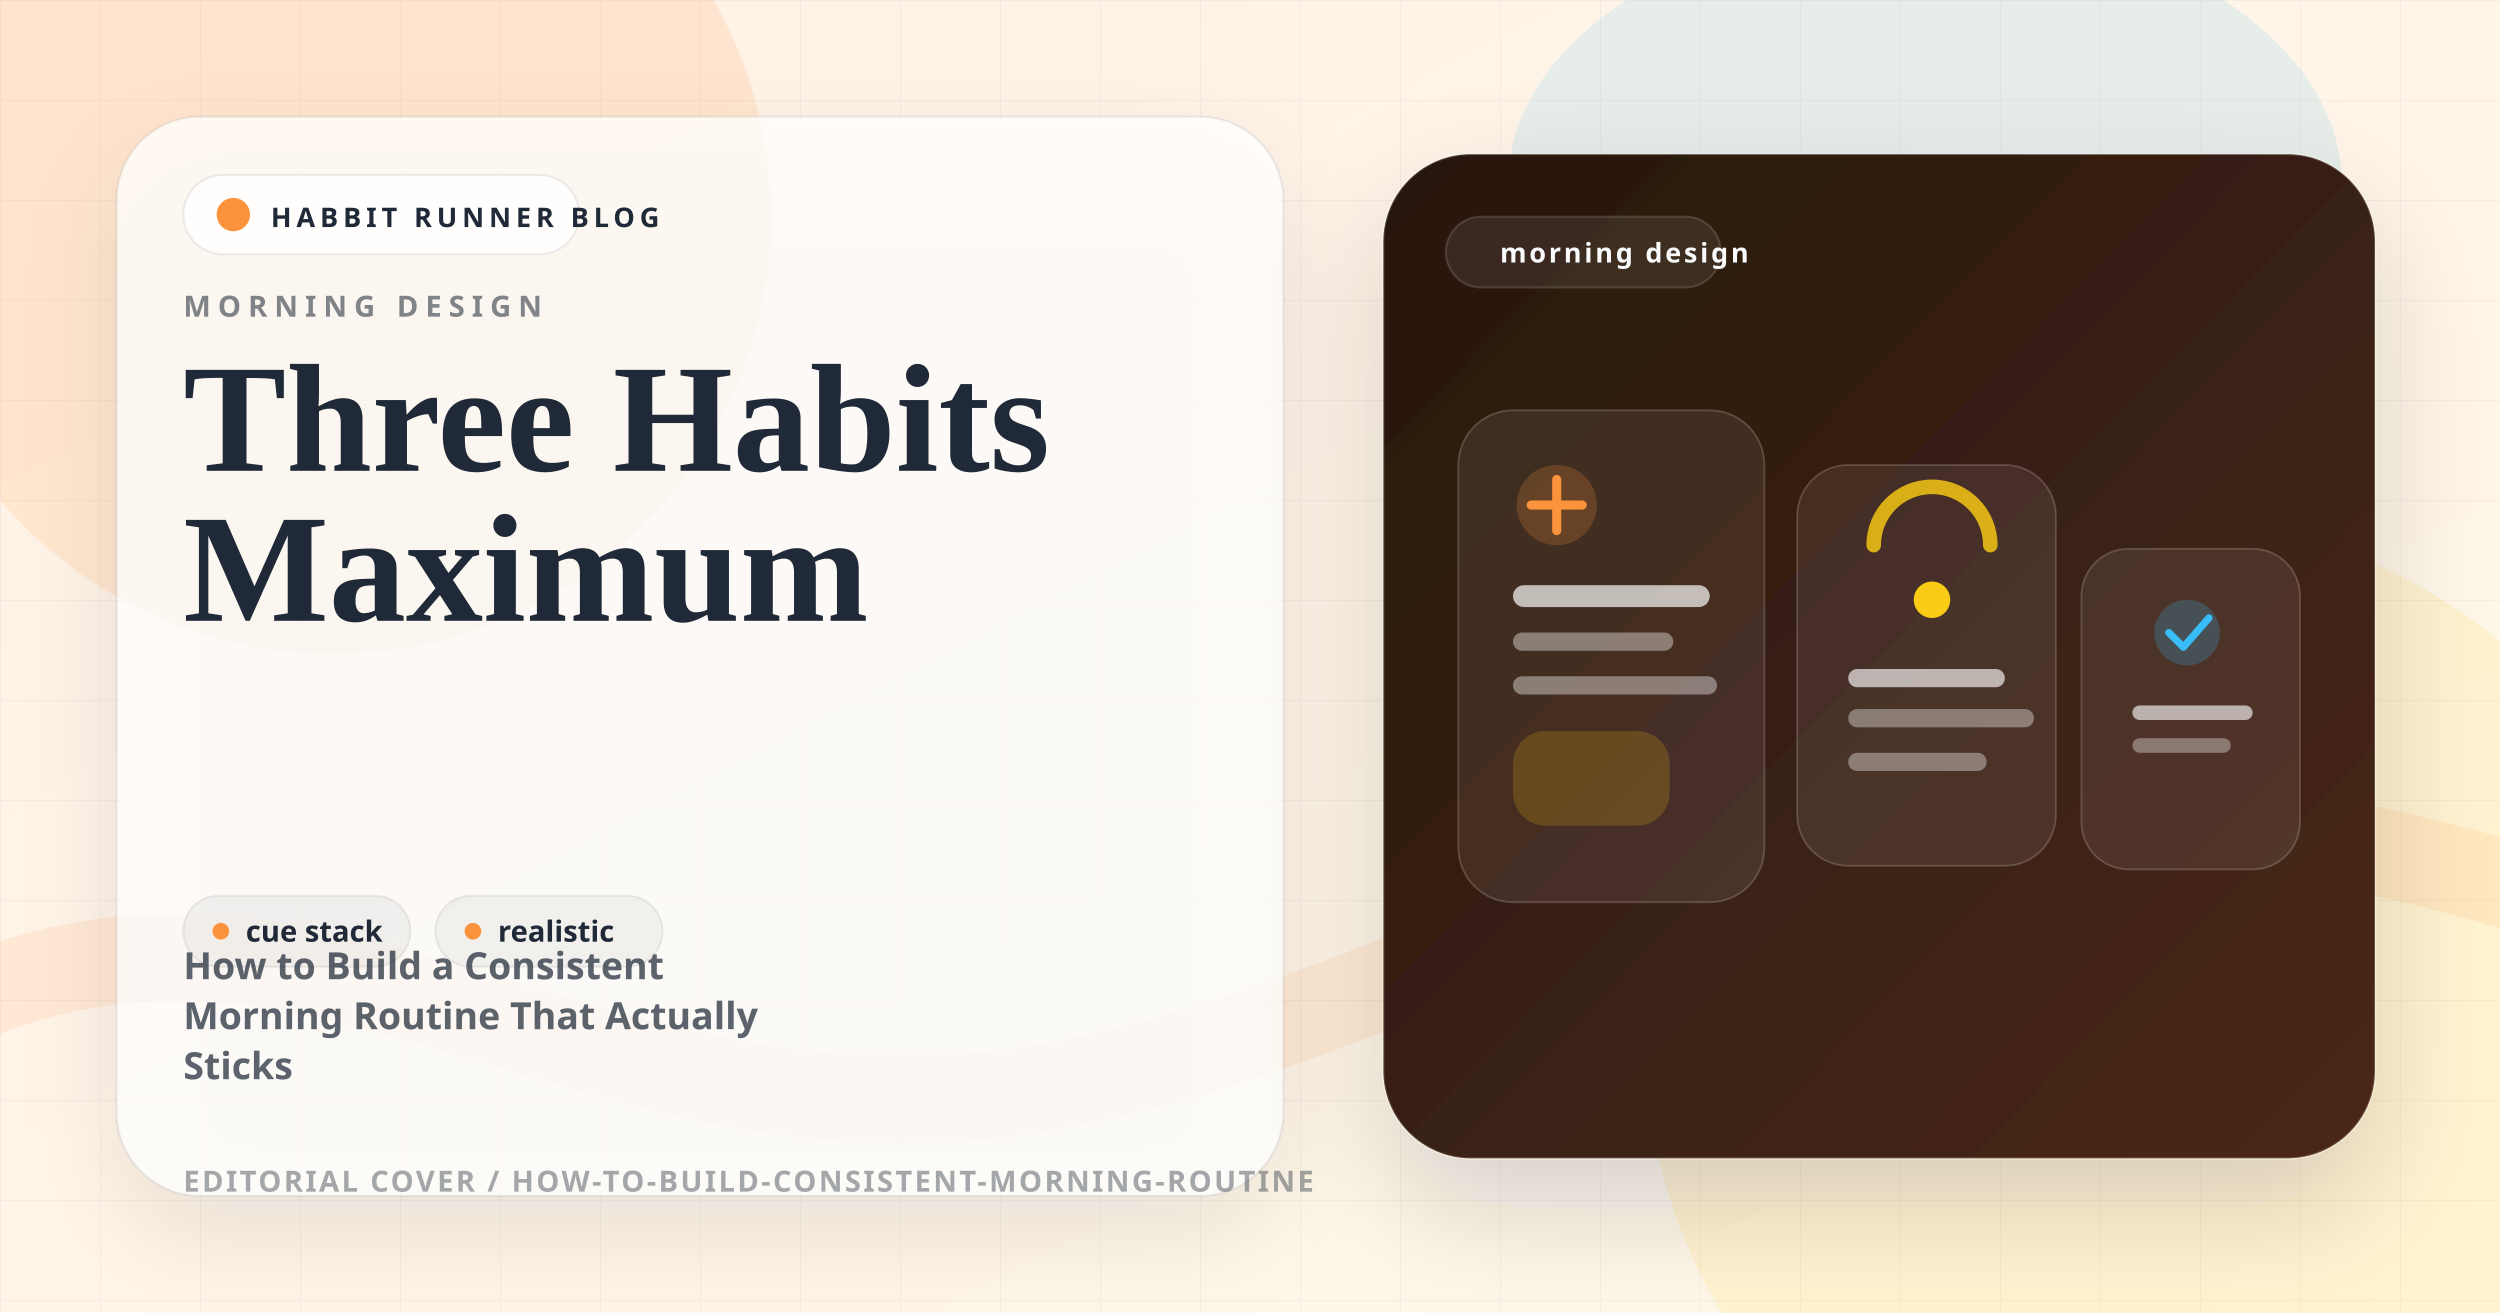
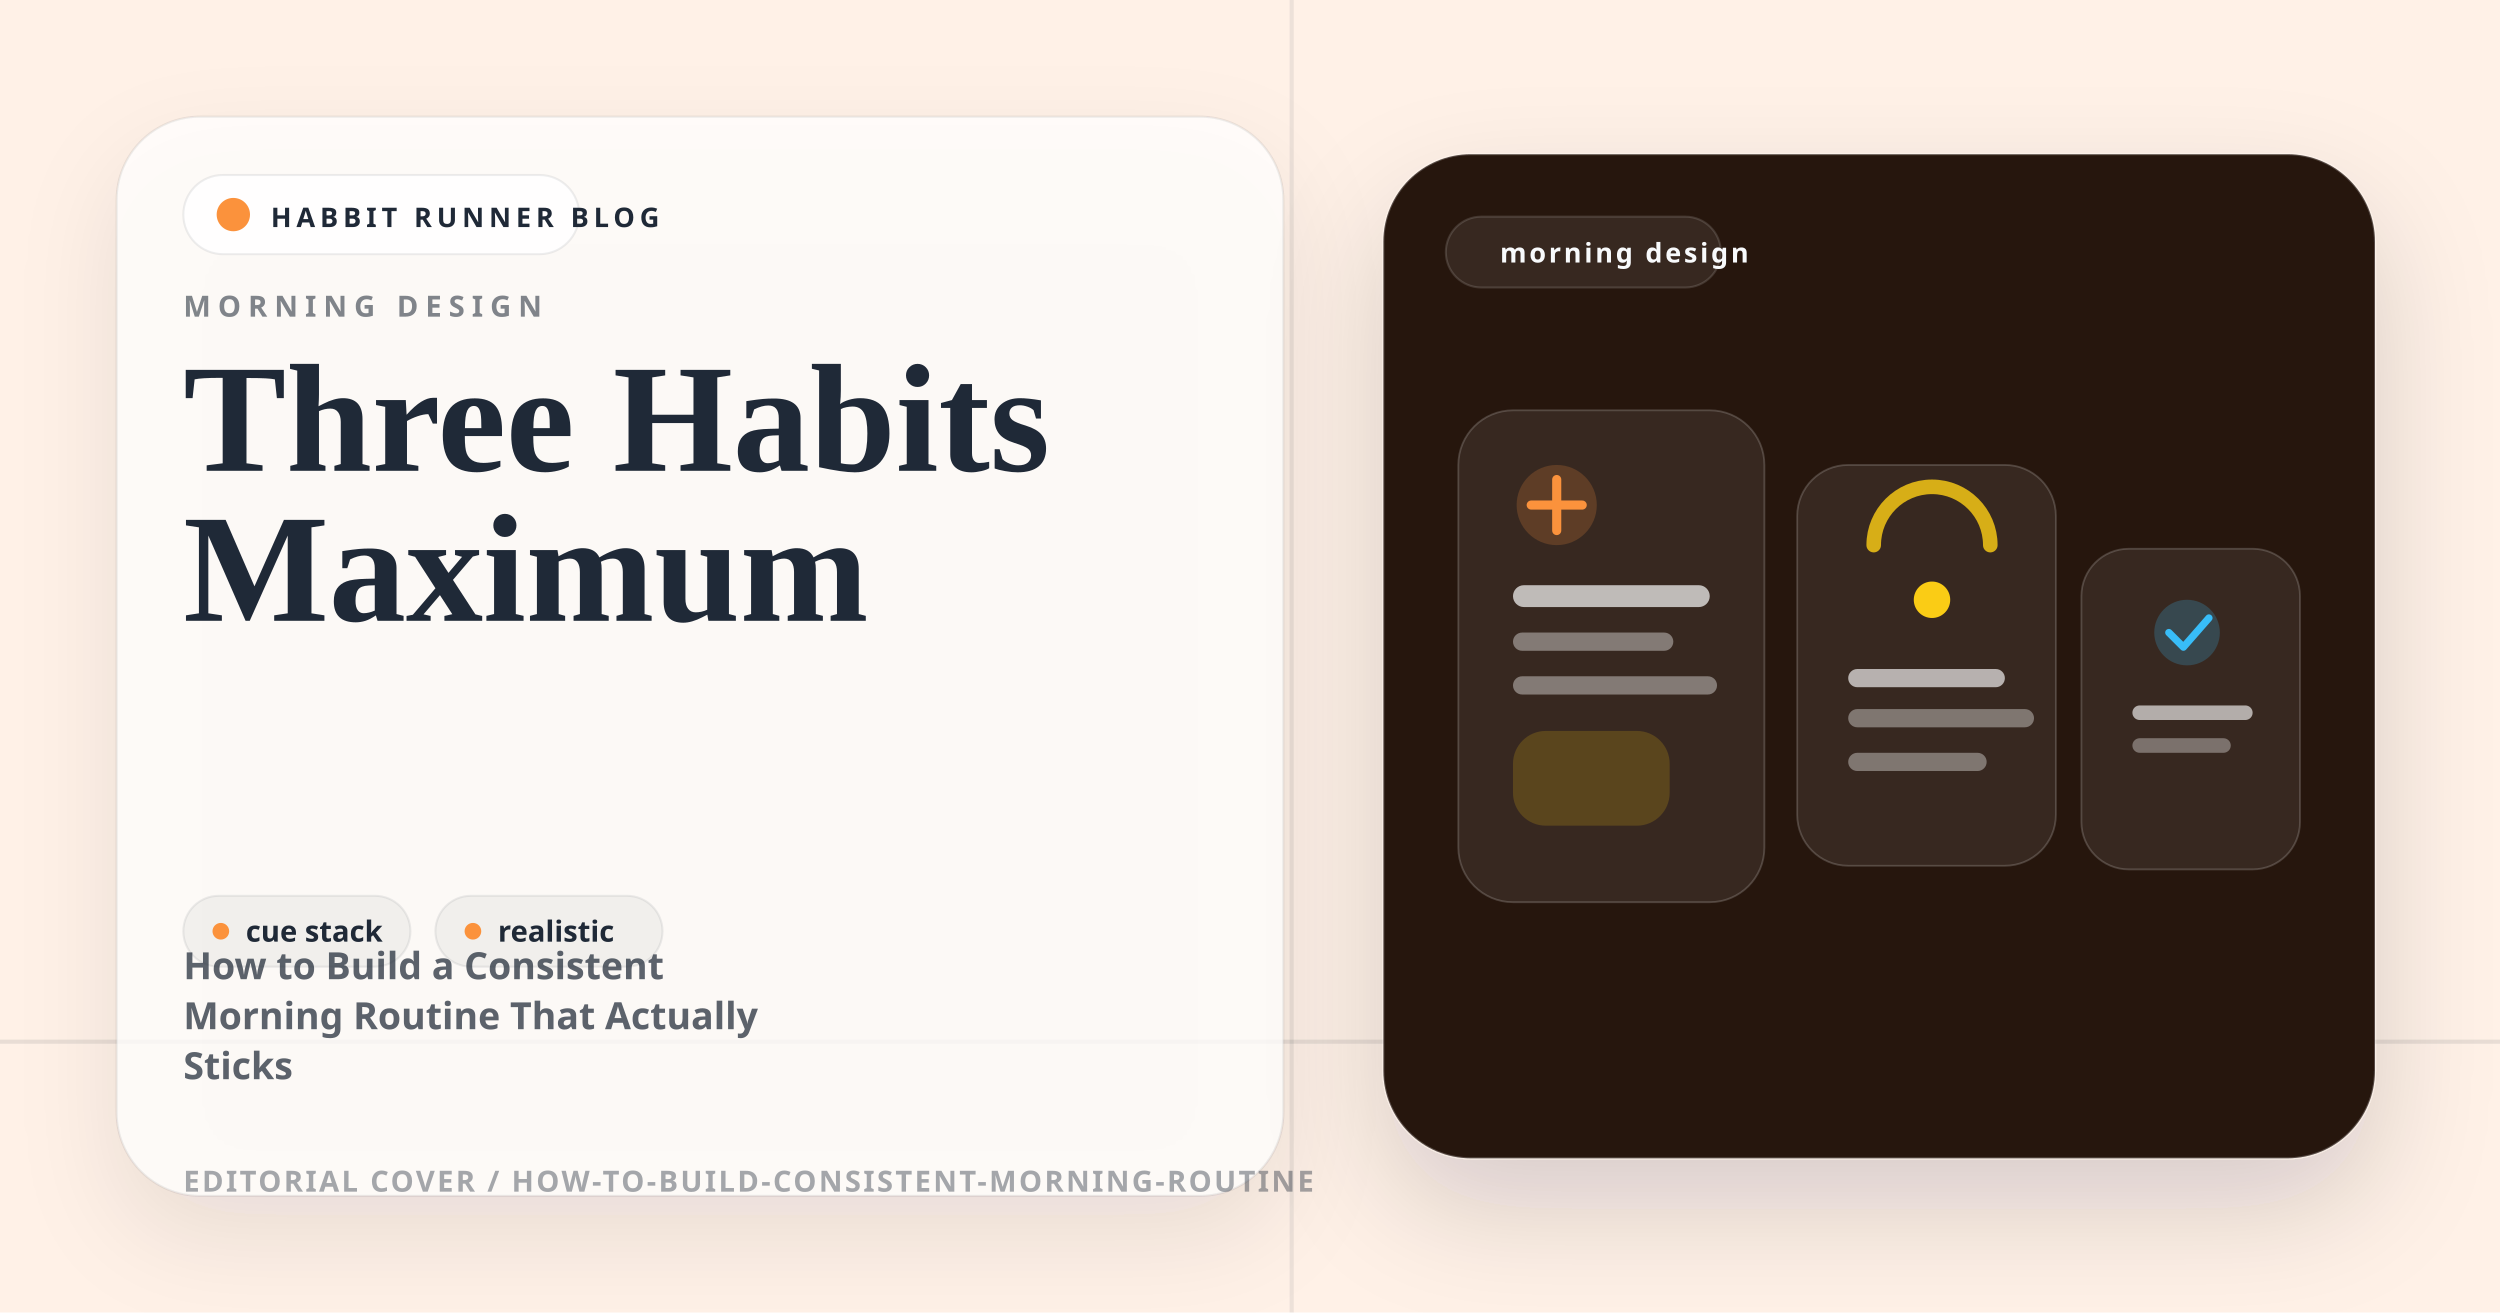
<svg xmlns="http://www.w3.org/2000/svg" width="1200" height="630" viewBox="0 0 1200 630" role="img" aria-label="How to Build a Consistent Morning Routine That Actually Sticks">
  <defs>
-     <linearGradient id="bg" x1="0" y1="0" x2="1" y2="1">
-       <stop offset="0%" stop-color="#fff1e7" />
-       <stop offset="100%" stop-color="#fff9e9" />
-     </linearGradient>
-     <linearGradient id="panel" x1="0" y1="0" x2="1" y2="1">
-       <stop offset="0%" stop-color="#27170f" />
-       <stop offset="100%" stop-color="#4a2815" />
-     </linearGradient>
    <pattern id="grid" width="48" height="48" patternUnits="userSpaceOnUse">
      <path d="M48 0H0V48" fill="none" stroke="rgba(31, 41, 55, 0.07)" stroke-width="1" />
    </pattern>
    <filter id="shadowSoft" x="-20%" y="-20%" width="140%" height="150%">
      <feDropShadow dx="0" dy="20" stdDeviation="24" flood-color="#0f172a" flood-opacity="0.12" />
    </filter>
    <filter id="shadowBoard" x="-20%" y="-20%" width="140%" height="150%">
      <feDropShadow dx="0" dy="24" stdDeviation="28" flood-color="#0f172a" flood-opacity="0.16" />
    </filter>
    <clipPath id="boardClip">
      <rect x="664" y="74" width="476" height="482" rx="42" />
    </clipPath>
  </defs>
-   <rect width="1200" height="630" fill="url(#bg)" />
-   <rect width="1200" height="630" fill="url(#grid)" opacity="0.6" />
-   <circle cx="160" cy="104" r="210" fill="rgba(251, 146, 60, 0.14)" />
-   <circle cx="1040" cy="500" r="250" fill="rgba(250, 204, 21, 0.12)" />
-   <ellipse cx="924" cy="88" rx="200" ry="126" fill="rgba(56, 189, 248, 0.12)" />
-   <path d="M-40 492 C146 390 284 566 512 520 C736 476 870 314 1240 436" fill="none" stroke="rgba(251, 146, 60, 0.12)" stroke-width="42" stroke-linecap="round" />
+   <rect width="1200" height="630" fill="#fff1e7" />
+   <path d="M0 500 H1200" stroke="rgba(31, 41, 55, 0.1)" stroke-width="2" />
+   <path d="M620 0 V630" stroke="rgba(31, 41, 55, 0.08)" stroke-width="2" />
  <rect x="56" y="56" width="560" height="518" rx="40" fill="rgba(255, 255, 255, 0.74)" stroke="rgba(31, 41, 55, 0.08)" filter="url(#shadowSoft)" />
  <rect x="88" y="84" width="190" height="38" rx="19" fill="rgba(255, 255, 255, 0.88)" stroke="rgba(31, 41, 55, 0.08)" />
  <circle cx="112" cy="103" r="8" fill="#fb923c" />
  <text x="130" y="109" fill="#1f2937" font-family="'Avenir Next', 'Segoe UI', 'Trebuchet MS', sans-serif" font-size="13" font-weight="700" letter-spacing="0.18em">HABBIT RUNNER BLOG</text>
  <text x="88" y="152" fill="rgba(31, 41, 55, 0.56)" font-family="'Avenir Next', 'Segoe UI', 'Trebuchet MS', sans-serif" font-size="14" font-weight="700" letter-spacing="0.24em">MORNING DESIGN</text>
  <text x="88" y="226" fill="#1f2937" font-family="'Iowan Old Style', Georgia, 'Times New Roman', serif" font-size="74" font-weight="700">
    <tspan x="88" dy="0">Three Habits</tspan>
    <tspan x="88" dy="72">Maximum</tspan>
  </text>
  <g transform="translate(88 430)">
    <rect width="109" height="34" rx="17" fill="rgba(31, 41, 55, 0.05)" stroke="rgba(31, 41, 55, 0.08)" />
    <circle cx="18" cy="17" r="4" fill="#fb923c" />
    <text x="30" y="22" fill="#1f2937" font-family="'Avenir Next', 'Segoe UI', 'Trebuchet MS', sans-serif" font-size="14" font-weight="600">cue stack</text>
  </g>
  <g transform="translate(209 430)">
    <rect width="109" height="34" rx="17" fill="rgba(31, 41, 55, 0.05)" stroke="rgba(31, 41, 55, 0.08)" />
    <circle cx="18" cy="17" r="4" fill="#fb923c" />
    <text x="30" y="22" fill="#1f2937" font-family="'Avenir Next', 'Segoe UI', 'Trebuchet MS', sans-serif" font-size="14" font-weight="600">realistic</text>
  </g>
  <text x="88" y="470" fill="rgba(31, 41, 55, 0.72)" font-family="'Avenir Next', 'Segoe UI', 'Trebuchet MS', sans-serif" font-size="18" font-weight="600">
    <tspan x="88" dy="0">How to Build a Consistent</tspan>
    <tspan x="88" dy="24">Morning Routine That Actually</tspan>
    <tspan x="88" dy="24">Sticks</tspan>
  </text>
  <text x="88" y="572" fill="rgba(31, 41, 55, 0.4)" font-family="'Avenir Next', 'Segoe UI', 'Trebuchet MS', sans-serif" font-size="14" font-weight="700" letter-spacing="0.08em">EDITORIAL COVER / HOW-TO-BUILD-CONSISTENT-MORNING-ROUTINE</text>
  <g filter="url(#shadowBoard)">
-     <rect x="664" y="74" width="476" height="482" rx="42" fill="url(#panel)" stroke="rgba(255, 255, 255, 0.18)" />
+     <rect x="664" y="74" width="476" height="482" rx="42" fill="#27170f" stroke="rgba(255, 255, 255, 0.22)" />
  </g>
  <rect x="694" y="104" width="132" height="34" rx="17" fill="rgba(255, 255, 255, 0.08)" stroke="rgba(255, 255, 255, 0.14)" />
  <text x="720" y="126" fill="#f8fafc" font-family="'Avenir Next', 'Segoe UI', 'Trebuchet MS', sans-serif" font-size="13" font-weight="700" letter-spacing="0.1em">morning design</text>
  <g clip-path="url(#boardClip)">
    <g transform="translate(619.5498 123.4935) scale(0.8744589)">
      <rect x="92" y="84" width="168" height="270" rx="30" fill="rgba(255, 255, 255, 0.08)" stroke="rgba(255, 255, 255, 0.18)" />
      <rect x="278" y="114" width="142" height="220" rx="28" fill="rgba(255, 255, 255, 0.08)" stroke="rgba(255, 255, 255, 0.18)" />
      <rect x="434" y="160" width="120" height="176" rx="26" fill="rgba(255, 255, 255, 0.08)" stroke="rgba(255, 255, 255, 0.18)" />
      <circle cx="146" cy="136" r="22" fill="rgba(251, 146, 60, 0.2)" />
      <path d="M132 136 h28 M146 122 v28" stroke="#fb923c" stroke-width="5" stroke-linecap="round" />
      <rect x="122" y="180" width="108" height="12" rx="6" fill="rgba(255, 255, 255, 0.68)" />
      <rect x="122" y="206" width="88" height="10" rx="5" fill="rgba(255, 255, 255, 0.38)" />
      <rect x="122" y="230" width="112" height="10" rx="5" fill="rgba(255, 255, 255, 0.38)" />
      <rect x="122" y="260" width="86" height="52" rx="18" fill="rgba(250, 204, 21, 0.18)" />
      <path d="M320 158 a32 32 0 0 1 64 0" fill="none" stroke="rgba(250, 204, 21, 0.82)" stroke-width="8" stroke-linecap="round" />
      <circle cx="352" cy="188" r="10" fill="#facc15" />
      <rect x="306" y="226" width="86" height="10" rx="5" fill="rgba(255, 255, 255, 0.64)" />
      <rect x="306" y="248" width="102" height="10" rx="5" fill="rgba(255, 255, 255, 0.36)" />
      <rect x="306" y="272" width="76" height="10" rx="5" fill="rgba(255, 255, 255, 0.36)" />
      <circle cx="492" cy="206" r="18" fill="rgba(56, 189, 248, 0.22)" />
      <path d="M482 206 L490 214 L504 198" fill="none" stroke="#38bdf8" stroke-width="4" stroke-linecap="round" stroke-linejoin="round" />
      <rect x="462" y="246" width="66" height="8" rx="4" fill="rgba(255, 255, 255, 0.62)" />
      <rect x="462" y="264" width="54" height="8" rx="4" fill="rgba(255, 255, 255, 0.34)" />
    </g>
  </g>
</svg>
